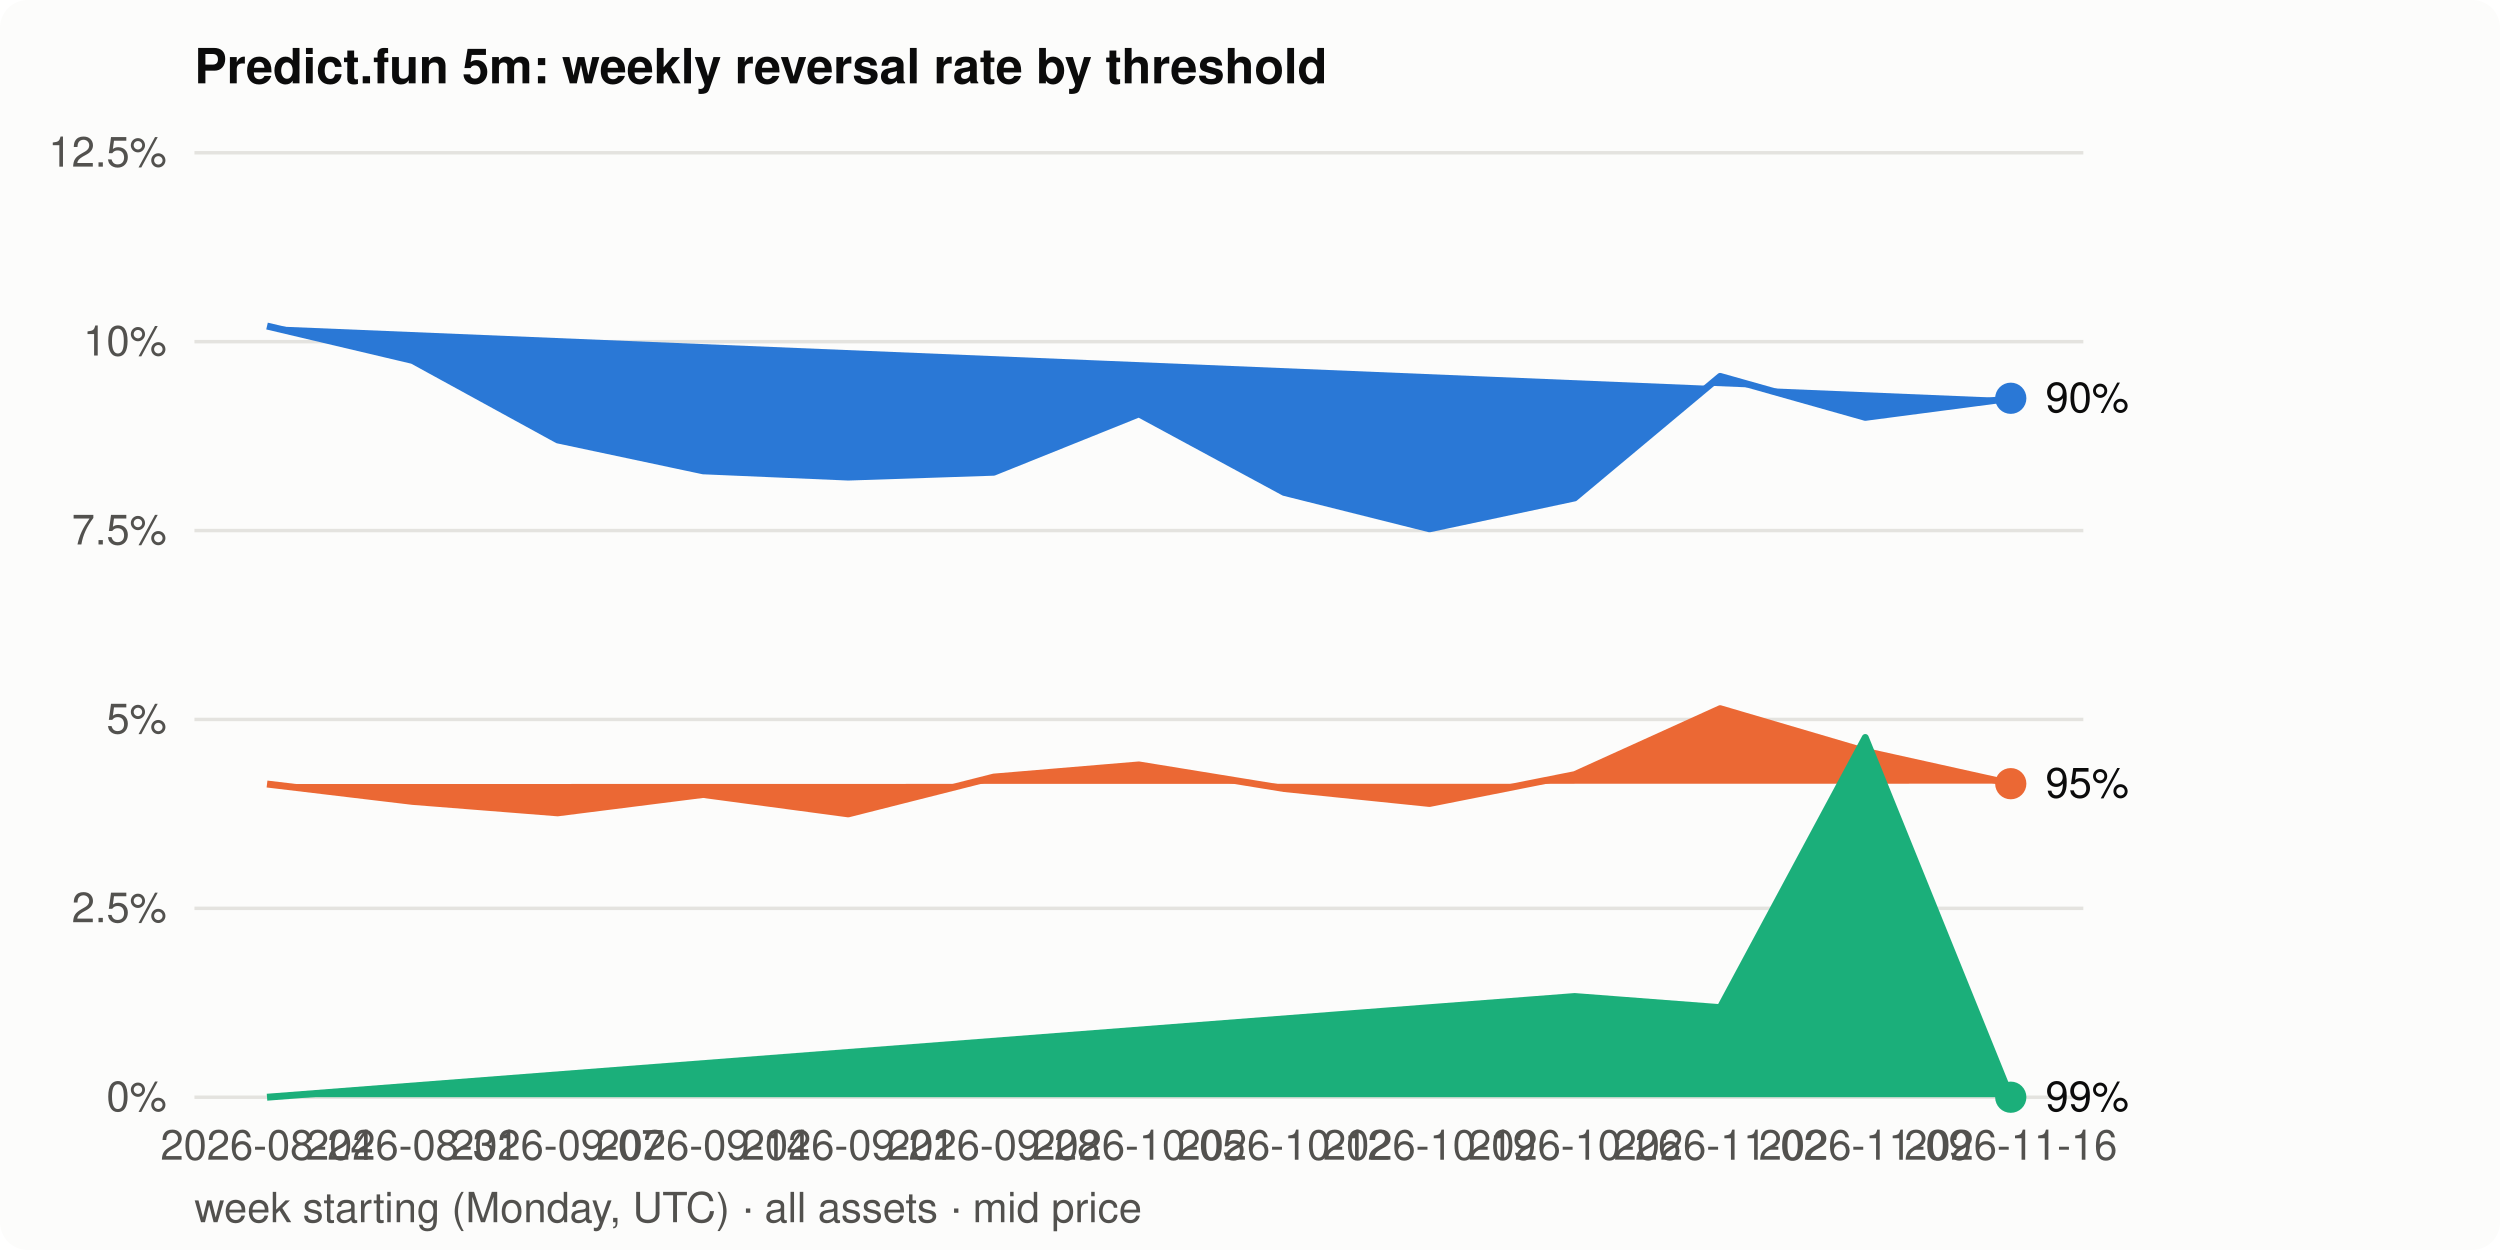
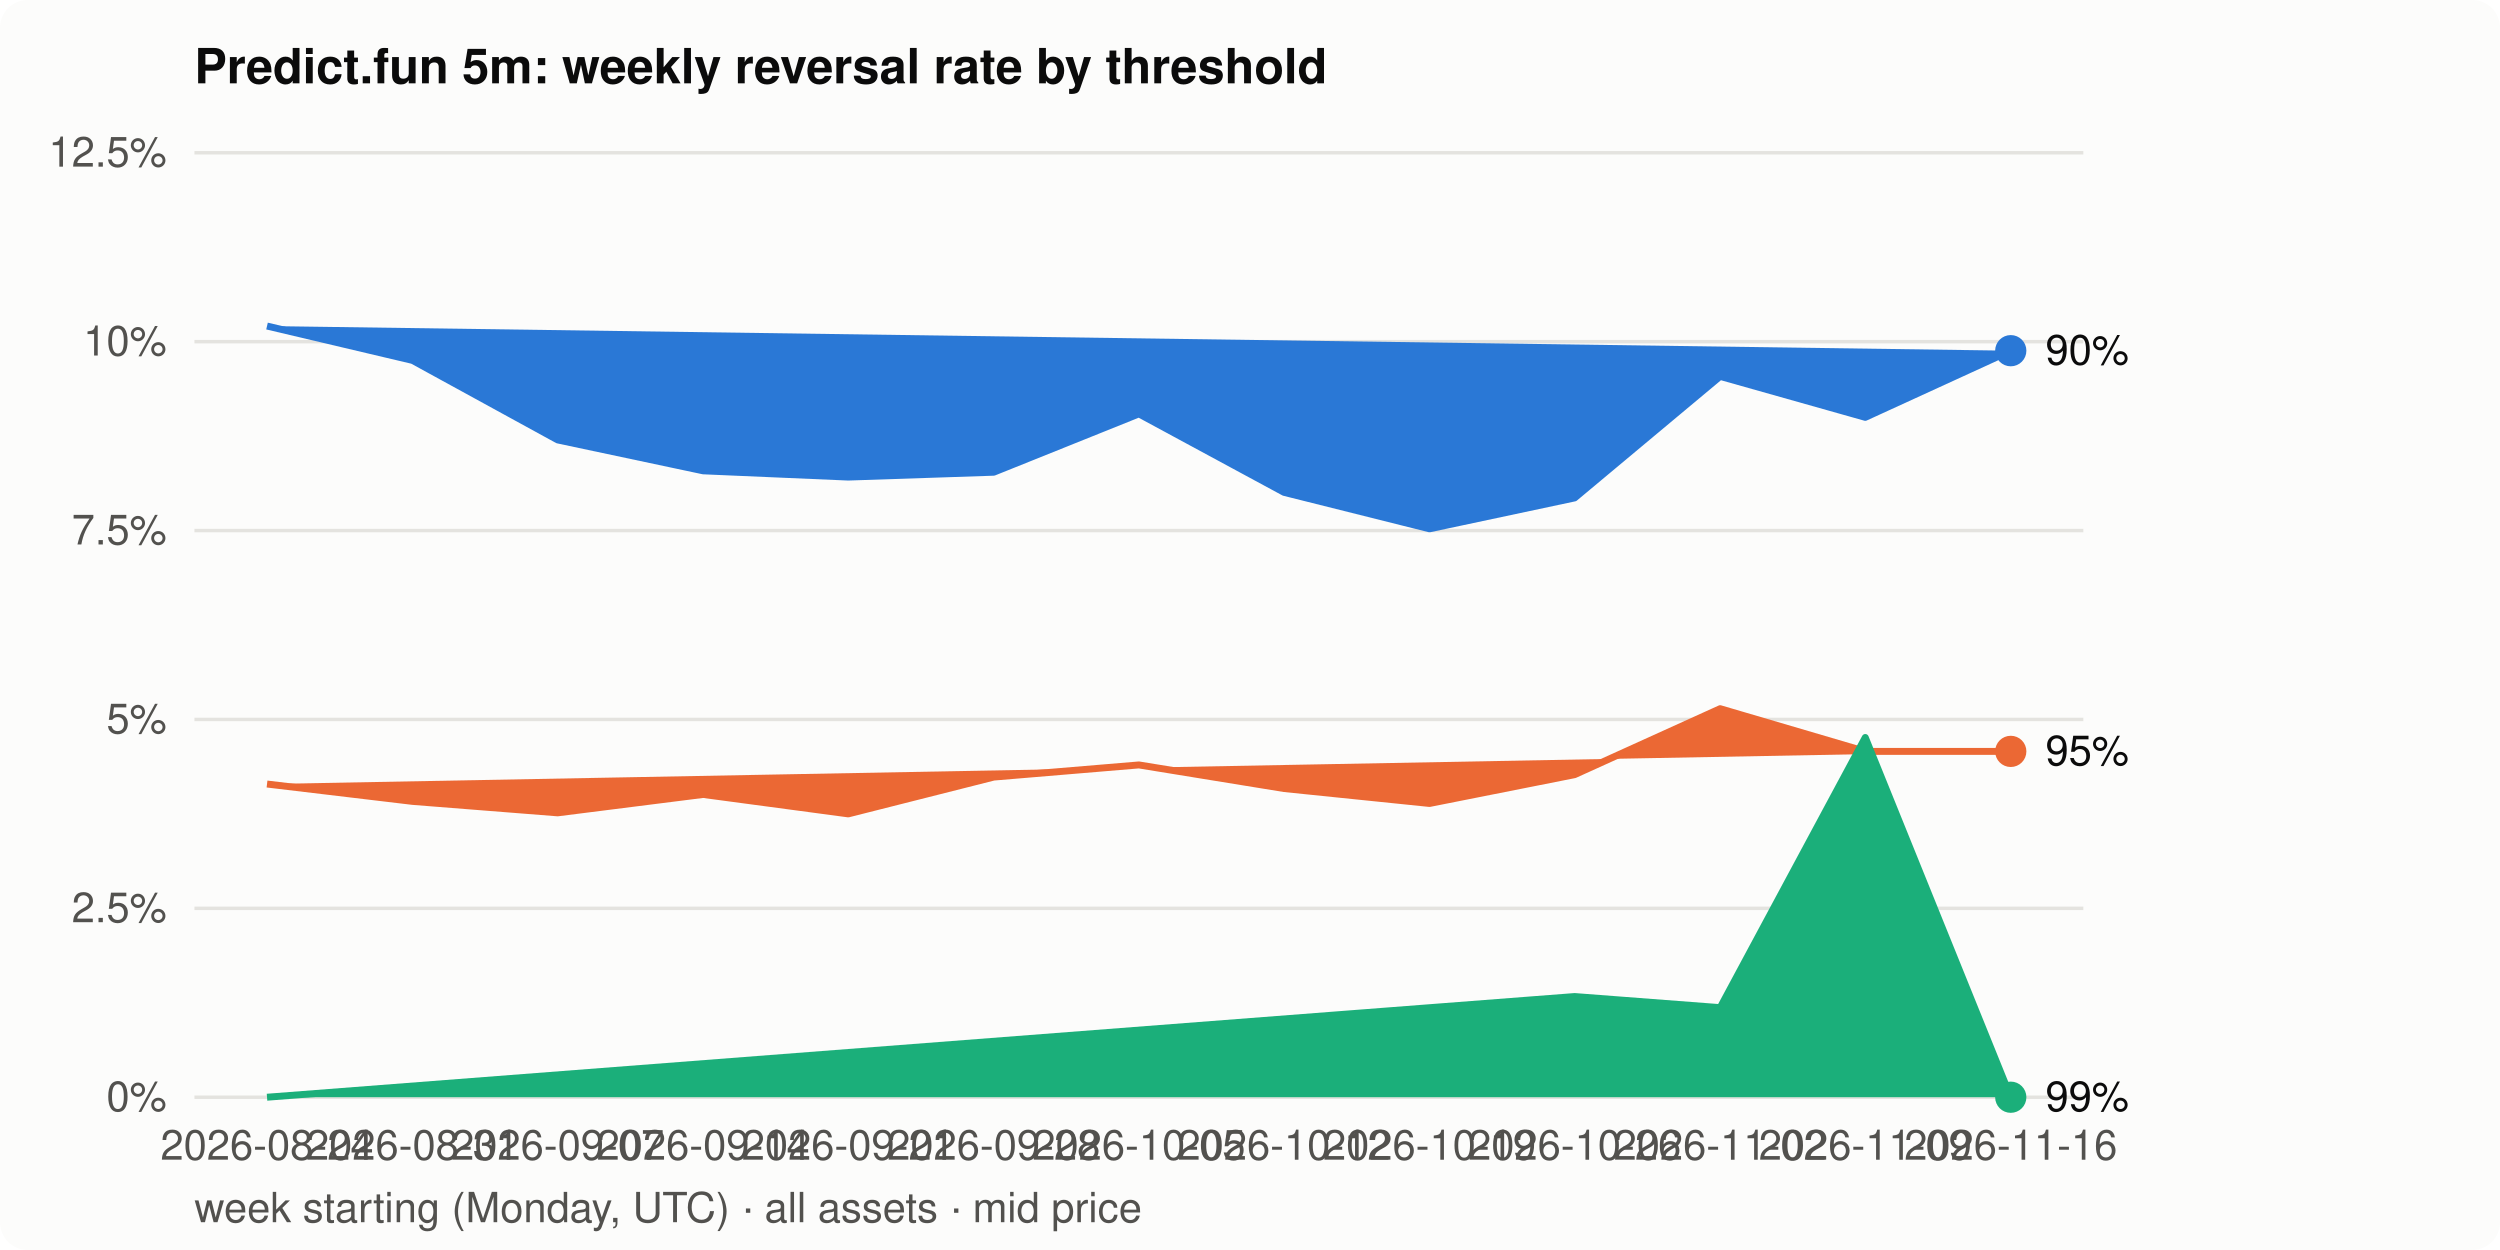
<svg xmlns="http://www.w3.org/2000/svg" viewBox="0 0 720 360" width="720" height="360" role="img" aria-label="Predict.fun 5m: weekly reversal rate by threshold">
  <style>
  .bg{fill:#fcfcfb} .t1{fill:#0b0b0b} .t2{fill:#52514e} .grid{stroke:#e4e3df}
  .s1{stroke:#2a78d6;fill:#2a78d6} .s2{stroke:#eb6834;fill:#eb6834} .s3{stroke:#1baf7a;fill:#1baf7a}
  .ref{stroke:#8a8984;fill:#8a8984} .ring{stroke:#fcfcfb}
  text{font-family:-apple-system,Segoe UI,Helvetica,Arial,sans-serif;font-size:12px}
  .title{font-size:14px;font-weight:600}
  @media (prefers-color-scheme: dark){
    .bg{fill:#1a1a19} .t1{fill:#f0efec} .t2{fill:#c3c2b7} .grid{stroke:#34332f}
    .s1{stroke:#3987e5;fill:#3987e5} .s2{stroke:#d95926;fill:#d95926} .s3{stroke:#199e70;fill:#199e70}
    .ref{stroke:#9d9c96;fill:#9d9c96} .ring{stroke:#1a1a19}
  }
</style>
  <rect class="bg" width="720" height="360" rx="8" />
  <text class="t1 title" x="56" y="24">Predict.fun 5m: weekly reversal rate by threshold</text>
  <line class="grid" x1="56" x2="600" y1="316.0" y2="316.0" stroke-width="1" />
  <text class="t2" x="48" y="320.0" text-anchor="end">0%</text>
  <line class="grid" x1="56" x2="600" y1="261.6" y2="261.6" stroke-width="1" />
  <text class="t2" x="48" y="265.6" text-anchor="end">2.5%</text>
  <line class="grid" x1="56" x2="600" y1="207.2" y2="207.2" stroke-width="1" />
  <text class="t2" x="48" y="211.2" text-anchor="end">5%</text>
  <line class="grid" x1="56" x2="600" y1="152.8" y2="152.8" stroke-width="1" />
  <text class="t2" x="48" y="156.8" text-anchor="end">7.5%</text>
  <line class="grid" x1="56" x2="600" y1="98.4" y2="98.4" stroke-width="1" />
  <text class="t2" x="48" y="102.4" text-anchor="end">10%</text>
  <line class="grid" x1="56" x2="600" y1="44.0" y2="44.0" stroke-width="1" />
  <text class="t2" x="48" y="48.0" text-anchor="end">12.5%</text>
  <text class="t2" x="76.9" y="334" text-anchor="middle">2026-08-24</text>
  <text class="t2" x="118.8" y="334" text-anchor="middle">2026-08-31</text>
  <text class="t2" x="160.6" y="334" text-anchor="middle">2026-09-07</text>
  <text class="t2" x="202.5" y="334" text-anchor="middle">2026-09-14</text>
  <text class="t2" x="244.3" y="334" text-anchor="middle">2026-09-21</text>
  <text class="t2" x="286.2" y="334" text-anchor="middle">2026-09-28</text>
  <text class="t2" x="328.0" y="334" text-anchor="middle">2026-10-05</text>
  <text class="t2" x="369.8" y="334" text-anchor="middle">2026-10-12</text>
  <text class="t2" x="411.7" y="334" text-anchor="middle">2026-10-19</text>
  <text class="t2" x="453.5" y="334" text-anchor="middle">2026-10-26</text>
  <text class="t2" x="495.4" y="334" text-anchor="middle">2026-11-02</text>
  <text class="t2" x="537.2" y="334" text-anchor="middle">2026-11-09</text>
  <text class="t2" x="579.1" y="334" text-anchor="middle">2026-11-16</text>
-   <path class="s1" d="M76.9,93.9 L118.8,103.8 L160.6,126.7 L202.5,135.6 L244.3,137.4 L286.2,136.0 L328.0,119.2 L369.8,141.8 L411.7,152.3 L453.5,143.4 L495.4,108.4 L537.2,120.2 L579.1,114.7" fill="none" stroke-width="2" stroke-linejoin="round" />
-   <circle class="s1" cx="579.1" cy="114.7" r="4" stroke="none" />
-   <text class="t1" x="589.1" y="118.7">90%</text>
-   <path class="s2" d="M76.9,225.8 L118.8,230.8 L160.6,234.1 L202.5,228.8 L244.3,234.4 L286.2,223.8 L328.0,220.3 L369.8,227.1 L411.7,231.4 L453.5,223.1 L495.4,204.1 L537.2,216.4 L579.1,225.7" fill="none" stroke-width="2" stroke-linejoin="round" />
-   <circle class="s2" cx="579.1" cy="225.7" r="4" stroke="none" />
-   <text class="t1" x="589.1" y="229.7">95%</text>
+   <path class="s1" d="M76.9,93.9 L118.8,103.8 L160.6,126.7 L202.5,135.6 L244.3,137.4 L286.2,136.0 L328.0,119.2 L369.8,141.8 L411.7,152.3 L453.5,143.4 L495.4,108.4 L537.2,120.2 L579.1,101.0" fill="none" stroke-width="2" stroke-linejoin="round" />
+   <circle class="s1" cx="579.1" cy="101.0" r="4" stroke="none" />
+   <text class="t1" x="589.1" y="105.0">90%</text>
+   <path class="s2" d="M76.9,225.8 L118.8,230.8 L160.6,234.1 L202.5,228.8 L244.3,234.4 L286.2,223.8 L328.0,220.3 L369.8,227.1 L411.7,231.4 L453.5,223.1 L495.4,204.1 L537.2,216.4 L579.1,216.4" fill="none" stroke-width="2" stroke-linejoin="round" />
+   <circle class="s2" cx="579.1" cy="216.4" r="4" stroke="none" />
+   <text class="t1" x="589.1" y="220.4">95%</text>
  <path class="s3" d="M76.9,316.0 L453.5,287.0 L495.4,290.2 L537.2,212.4 L579.1,316.0" fill="none" stroke-width="2" stroke-linejoin="round" />
  <circle class="s3" cx="579.1" cy="316.0" r="4" stroke="none" />
  <text class="t1" x="589.1" y="320.0">99%</text>
  <text class="t2" x="56" y="352">week starting (Monday, UTC) · all assets · mid price</text>
</svg>
